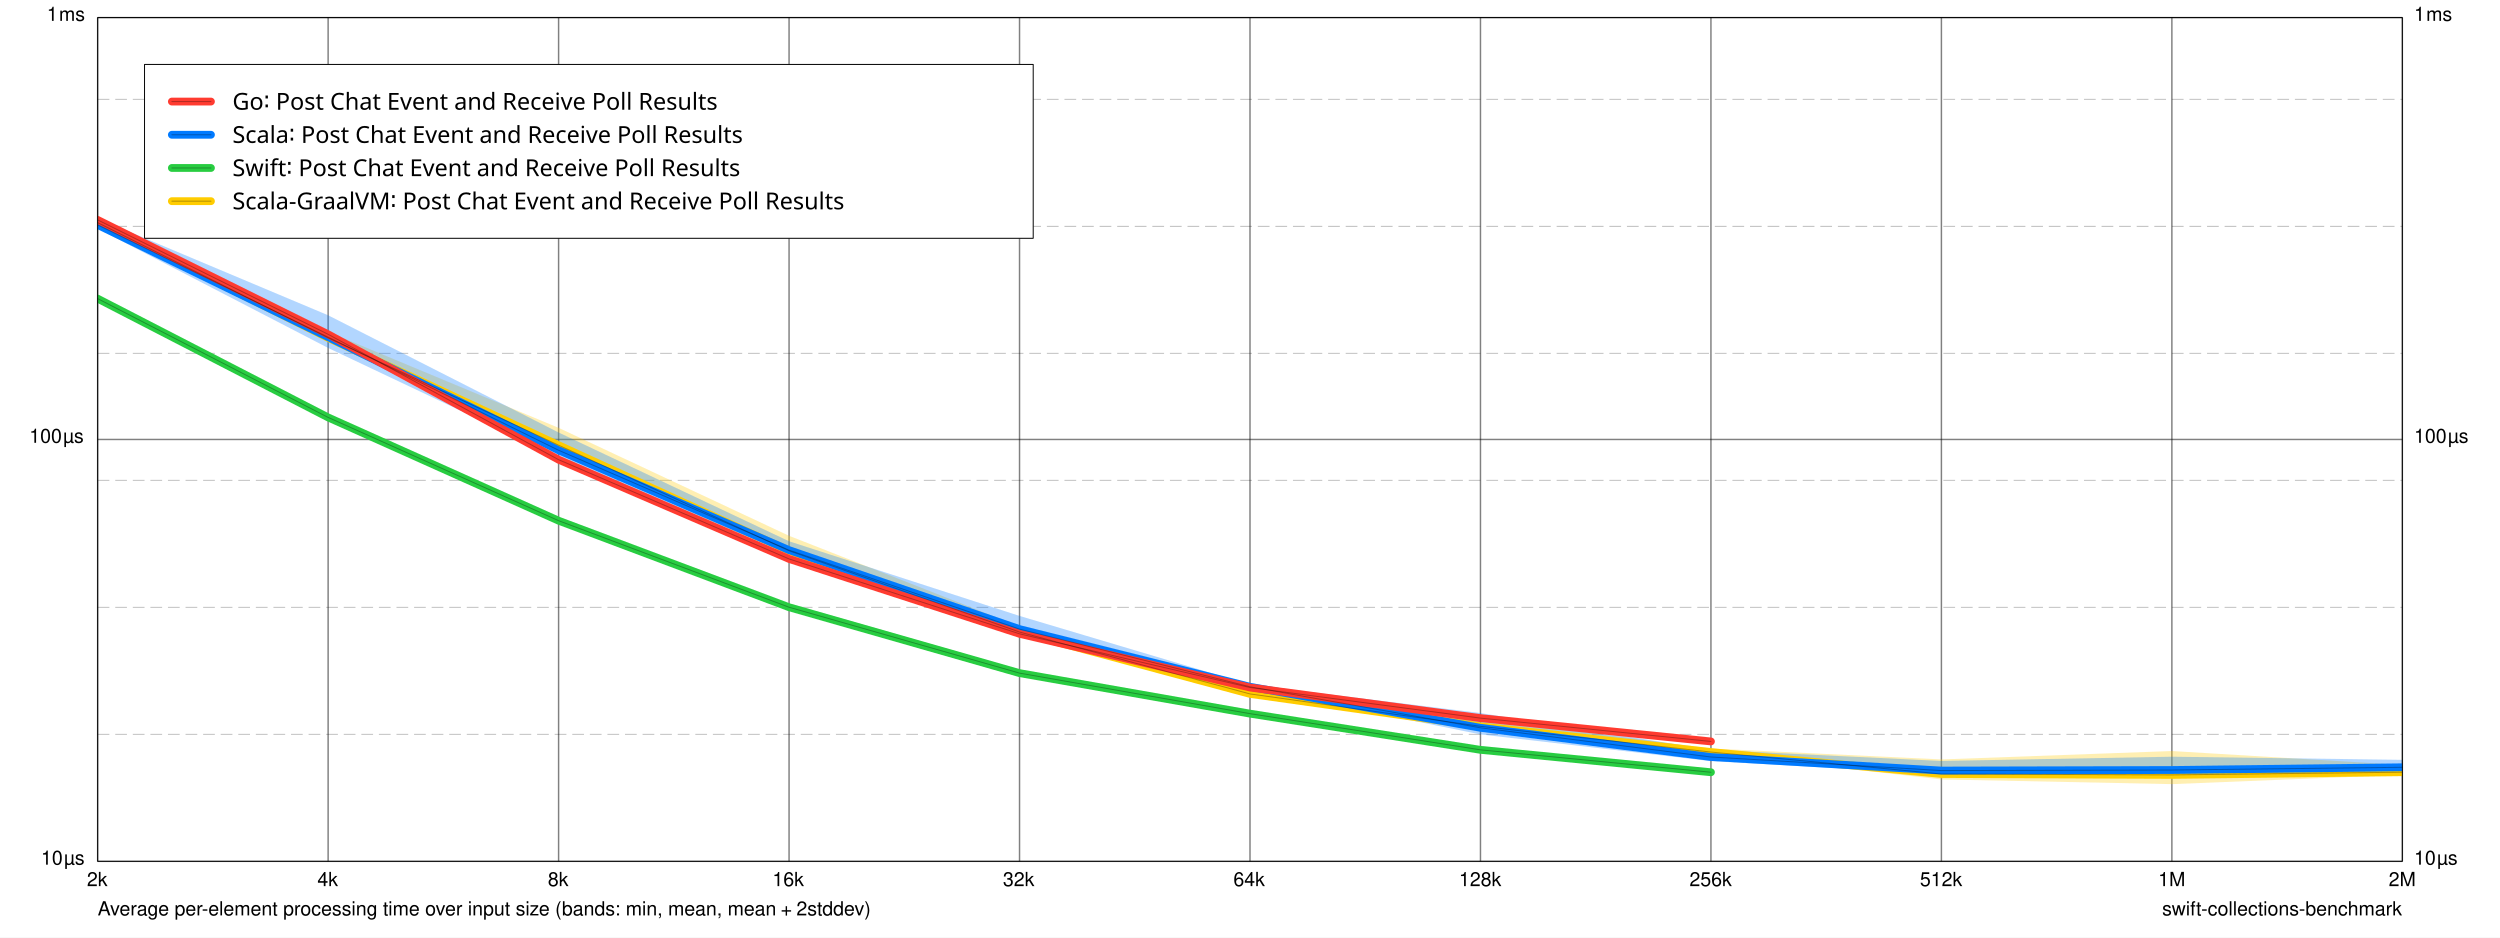
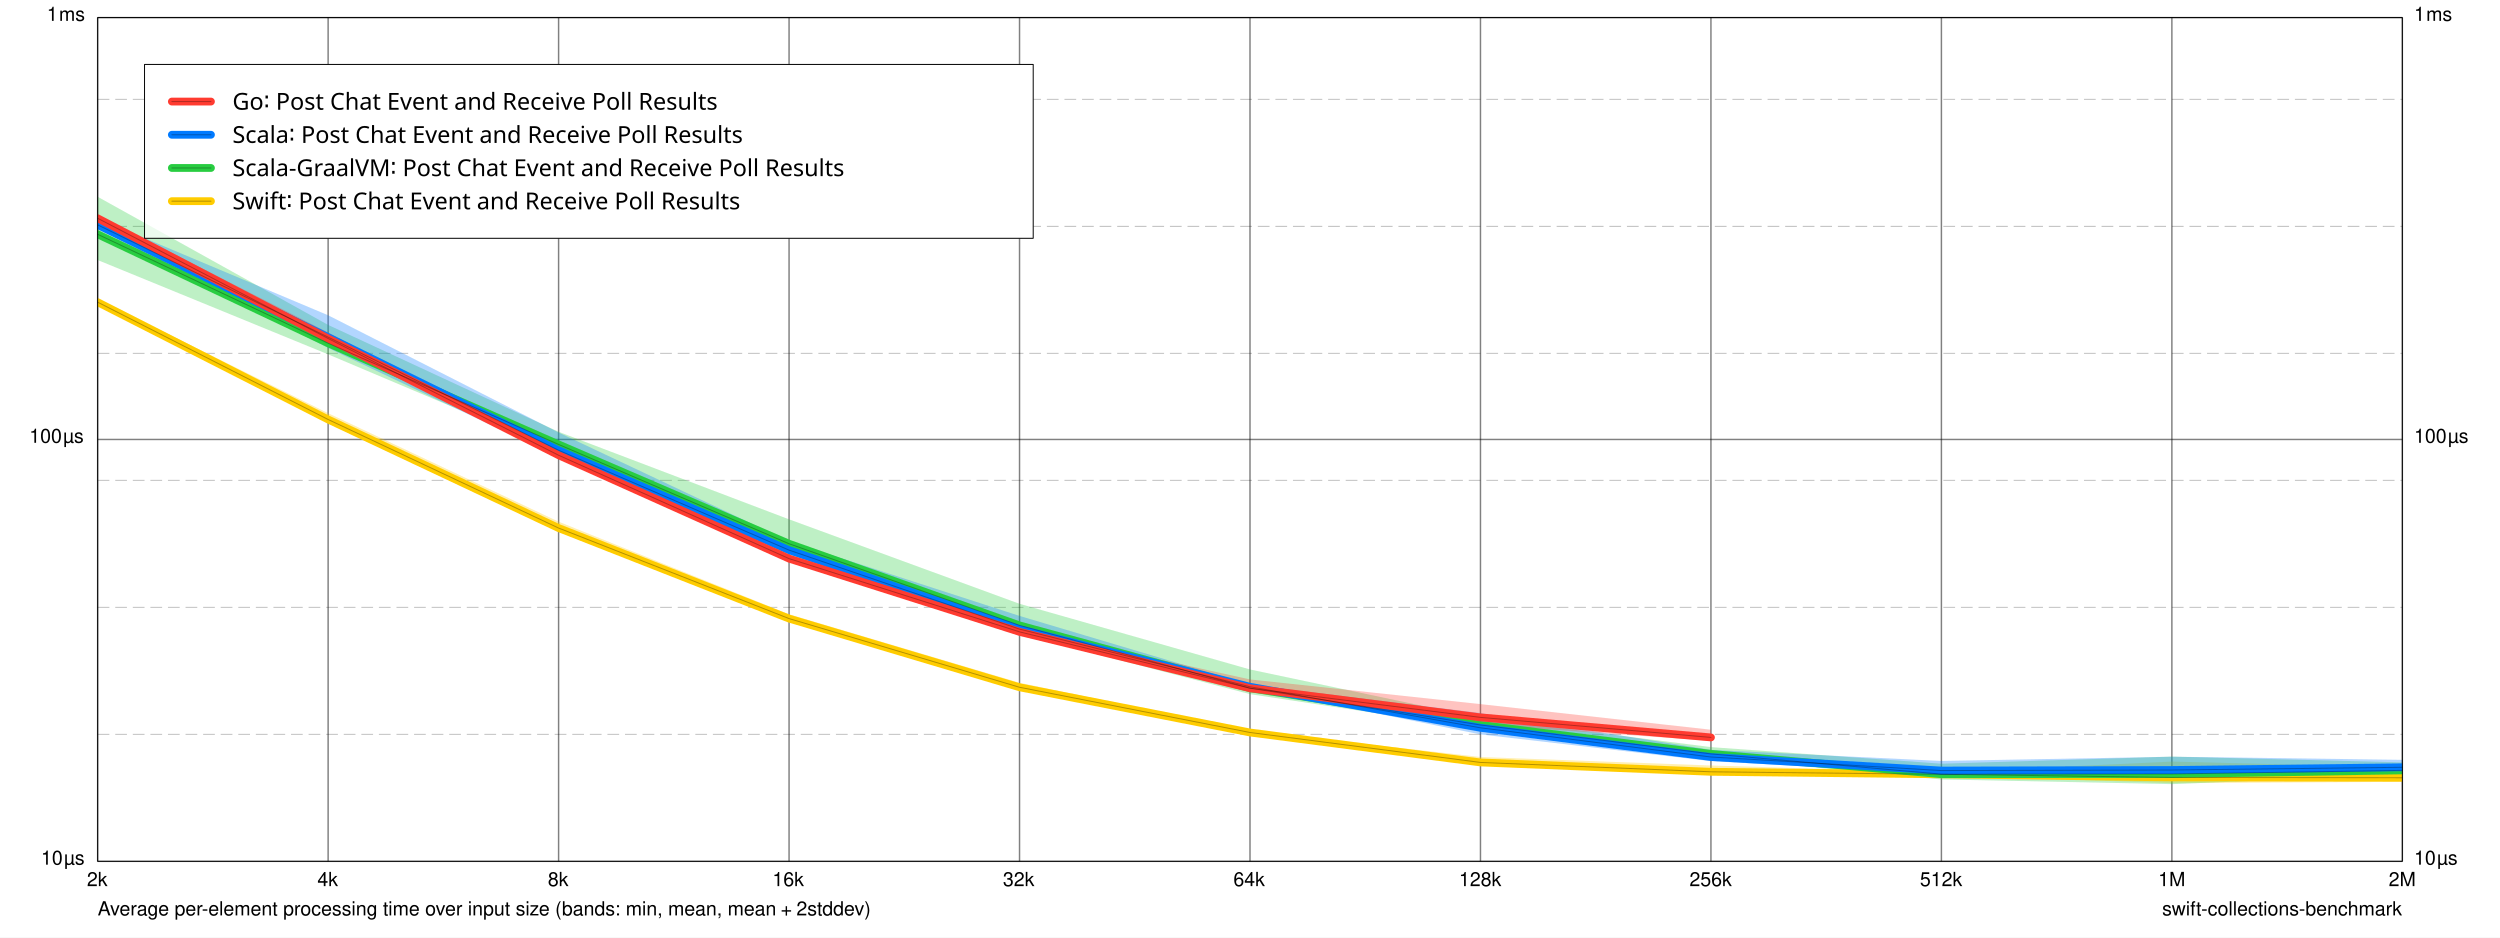
<svg xmlns="http://www.w3.org/2000/svg" xmlns:xlink="http://www.w3.org/1999/xlink" width="1280.0px" height="480.0px" viewBox="0.0 0.0 1280.0 480.0" version="1.1">
  <path d="M 0 0 L 0 480 L 1280 480 L 1280 0 z" fill="#FFFFFF" fill-opacity="1.0" stroke="none" />
  <text x="50" y="468.7" font-family="Helvetica" font-size="10" font-weight="normal" font-style="normal" fill="#000000" fill-opacity="1">Average per-element processing time over input size (bands: min, mean, mean + 2stddev)</text>
  <a xlink:href="https://github.com/apple/swift-collections-benchmark">
    <text x="1107" y="468.7" font-family="Helvetica" font-size="10" font-weight="normal" font-style="normal" fill="#000000" fill-opacity="1">swift-collections-benchmark</text>
  </a>
  <path d="M 50 9 L 50 441" fill="none" stroke-width="0.75" stroke="#000000" stroke-opacity="0.498" stroke-linecap="butt" stroke-linejoin="round" />
  <text x="44.5" y="453.7" font-family="Helvetica" font-size="10" font-weight="normal" font-style="normal" fill="#000000" fill-opacity="1">2k</text>
  <path d="M 168 9 L 168 441" fill="none" stroke-width="0.75" stroke="#000000" stroke-opacity="0.498" stroke-linecap="butt" stroke-linejoin="round" />
  <text x="162.5" y="453.7" font-family="Helvetica" font-size="10" font-weight="normal" font-style="normal" fill="#000000" fill-opacity="1">4k</text>
  <path d="M 286 9 L 286 441" fill="none" stroke-width="0.75" stroke="#000000" stroke-opacity="0.498" stroke-linecap="butt" stroke-linejoin="round" />
  <text x="280.5" y="453.7" font-family="Helvetica" font-size="10" font-weight="normal" font-style="normal" fill="#000000" fill-opacity="1">8k</text>
  <path d="M 404 9 L 404 441" fill="none" stroke-width="0.75" stroke="#000000" stroke-opacity="0.498" stroke-linecap="butt" stroke-linejoin="round" />
  <text x="395.5" y="453.7" font-family="Helvetica" font-size="10" font-weight="normal" font-style="normal" fill="#000000" fill-opacity="1">16k</text>
  <path d="M 522 9 L 522 441" fill="none" stroke-width="0.75" stroke="#000000" stroke-opacity="0.498" stroke-linecap="butt" stroke-linejoin="round" />
  <text x="513.5" y="453.7" font-family="Helvetica" font-size="10" font-weight="normal" font-style="normal" fill="#000000" fill-opacity="1">32k</text>
  <path d="M 640 9 L 640 441" fill="none" stroke-width="0.75" stroke="#000000" stroke-opacity="0.498" stroke-linecap="butt" stroke-linejoin="round" />
  <text x="631.5" y="453.7" font-family="Helvetica" font-size="10" font-weight="normal" font-style="normal" fill="#000000" fill-opacity="1">64k</text>
  <path d="M 758 9 L 758 441" fill="none" stroke-width="0.75" stroke="#000000" stroke-opacity="0.498" stroke-linecap="butt" stroke-linejoin="round" />
  <text x="747" y="453.7" font-family="Helvetica" font-size="10" font-weight="normal" font-style="normal" fill="#000000" fill-opacity="1">128k</text>
  <path d="M 876 9 L 876 441" fill="none" stroke-width="0.75" stroke="#000000" stroke-opacity="0.498" stroke-linecap="butt" stroke-linejoin="round" />
  <text x="865" y="453.7" font-family="Helvetica" font-size="10" font-weight="normal" font-style="normal" fill="#000000" fill-opacity="1">256k</text>
  <path d="M 994 9 L 994 441" fill="none" stroke-width="0.75" stroke="#000000" stroke-opacity="0.498" stroke-linecap="butt" stroke-linejoin="round" />
  <text x="983" y="453.7" font-family="Helvetica" font-size="10" font-weight="normal" font-style="normal" fill="#000000" fill-opacity="1">512k</text>
  <path d="M 1112 9 L 1112 441" fill="none" stroke-width="0.75" stroke="#000000" stroke-opacity="0.498" stroke-linecap="butt" stroke-linejoin="round" />
  <text x="1105" y="453.7" font-family="Helvetica" font-size="10" font-weight="normal" font-style="normal" fill="#000000" fill-opacity="1">1M</text>
  <path d="M 1230 9 L 1230 441" fill="none" stroke-width="0.75" stroke="#000000" stroke-opacity="0.498" stroke-linecap="butt" stroke-linejoin="round" />
  <text x="1223" y="453.7" font-family="Helvetica" font-size="10" font-weight="normal" font-style="normal" fill="#000000" fill-opacity="1">2M</text>
  <path d="M 50 441 L 1230 441" fill="none" stroke-width="0.75" stroke="#000000" stroke-opacity="0.498" stroke-linecap="butt" stroke-linejoin="round" />
  <text x="21" y="442.7" font-family="Helvetica" font-size="10" font-weight="normal" font-style="normal" fill="#000000" fill-opacity="1">10 µs</text>
  <text x="1236" y="442.7" font-family="Helvetica" font-size="10" font-weight="normal" font-style="normal" fill="#000000" fill-opacity="1">10 µs</text>
  <path d="M 50 225 L 1230 225" fill="none" stroke-width="0.75" stroke="#000000" stroke-opacity="0.498" stroke-linecap="butt" stroke-linejoin="round" />
  <text x="15" y="226.7" font-family="Helvetica" font-size="10" font-weight="normal" font-style="normal" fill="#000000" fill-opacity="1">100 µs</text>
  <text x="1236" y="226.7" font-family="Helvetica" font-size="10" font-weight="normal" font-style="normal" fill="#000000" fill-opacity="1">100 µs</text>
  <path d="M 50 9 L 1230 9" fill="none" stroke-width="0.75" stroke="#000000" stroke-opacity="0.498" stroke-linecap="butt" stroke-linejoin="round" />
  <text x="24" y="10.7" font-family="Helvetica" font-size="10" font-weight="normal" font-style="normal" fill="#000000" fill-opacity="1">1 ms</text>
  <text x="1236" y="10.7" font-family="Helvetica" font-size="10" font-weight="normal" font-style="normal" fill="#000000" fill-opacity="1">1 ms</text>
  <path d="M 50 375.98 L 1230 375.98" fill="none" stroke-width="0.5" stroke="#000000" stroke-opacity="0.259" stroke-linecap="butt" stroke-linejoin="round" stroke-dasharray="6 3" stroke-dashoffset="0" />
  <path d="M 50 310.96 L 1230 310.96" fill="none" stroke-width="0.5" stroke="#000000" stroke-opacity="0.259" stroke-linecap="butt" stroke-linejoin="round" stroke-dasharray="6 3" stroke-dashoffset="0" />
  <path d="M 50 245.93 L 1230 245.93" fill="none" stroke-width="0.5" stroke="#000000" stroke-opacity="0.259" stroke-linecap="butt" stroke-linejoin="round" stroke-dasharray="6 3" stroke-dashoffset="0" />
  <path d="M 50 180.91 L 1230 180.91" fill="none" stroke-width="0.5" stroke="#000000" stroke-opacity="0.259" stroke-linecap="butt" stroke-linejoin="round" stroke-dasharray="6 3" stroke-dashoffset="0" />
  <path d="M 50 115.89 L 1230 115.89" fill="none" stroke-width="0.5" stroke="#000000" stroke-opacity="0.259" stroke-linecap="butt" stroke-linejoin="round" stroke-dasharray="6 3" stroke-dashoffset="0" />
  <path d="M 50 50.865 L 1230 50.865" fill="none" stroke-width="0.5" stroke="#000000" stroke-opacity="0.259" stroke-linecap="butt" stroke-linejoin="round" stroke-dasharray="6 3" stroke-dashoffset="0" />
  <path d="M 74 33 L 74 122 L 529 122 L 529 33 z" fill="#FFFFFF" fill-opacity="1.0" stroke="none" />
  <clipPath id="clip-0">
    <path d="M 50 9 L 50 441 L 1230 441 L 1230 9 z" />
  </clipPath>
  <g clip-path="url(#clip-0)">
-     <path d="M 50 112.7L 168 169.88L 286 219.06L 404 274.33L 522 320.71L 640 354.96L 758 368.11L 876 383.24L 994 388.83L 1112 384.53L 1230 391.66L 1230 396.71L 1112 401.48L 994 399.08L 876 385.7L 758 373.25L 640 355.41L 522 324.65L 404 284.87L 286 231.31L 168 174.15L 50 114.47" fill="#FFCC00" fill-opacity="0.302" stroke="none" />
-     <path d="M 50 152.9L 168 213.73L 286 266.6L 404 310.91L 522 344.64L 640 365.39L 758 383.92L 876 395.39L 876 395.39L 758 383.92L 640 365.39L 522 344.64L 404 310.91L 286 266.6L 168 213.73L 50 152.9" fill="#28CD41" fill-opacity="0.302" stroke="none" />
+     <path d="M 50 153.2L 168 211.56L 286 267.1L 404 314.5L 522 349.57L 640 374.23L 758 387.6L 876 391.93L 994 395.43L 1112 389.92L 1230 392.93L 1230 400.29L 1112 400.99L 994 396.85L 876 396.32L 758 392L 640 375.42L 522 353.24L 404 318.03L 286 272.3L 168 216.7L 50 155.2" fill="#FFCC00" fill-opacity="0.302" stroke="none" />
+     <path d="M 50 100.74L 168 166.37L 286 221.08L 404 265.91L 522 309.15L 640 342.77L 758 367.67L 876 382.52L 994 391.02L 1112 387.38L 1230 390.35L 1230 396.71L 1112 401.48L 994 399.08L 876 387.92L 758 373.25L 640 355.41L 522 324.65L 404 284.87L 286 231.31L 168 181.44L 50 133.14" fill="#28CD41" fill-opacity="0.302" stroke="none" />
    <path d="M 50 111.82L 168 161.42L 286 221.44L 404 277.13L 522 315.35L 640 350.53L 758 365.09L 876 383.95L 994 389.61L 1112 387.43L 1230 389.04L 1230 395.12L 1112 396.68L 994 396.33L 876 389.7L 758 376.02L 640 352.12L 522 325.51L 404 283.81L 286 234.05L 168 178.16L 50 117.04" fill="#007AFF" fill-opacity="0.302" stroke="none" />
-     <path d="M 50 112.59L 168 171.17L 286 235.37L 404 286.18L 522 324.52L 640 352.02L 758 367.68L 876 379.62L 876 379.62L 758 367.68L 640 352.02L 522 324.52L 404 286.18L 286 235.37L 168 171.17L 50 112.59" fill="#FF3B30" fill-opacity="0.302" stroke="none" />
-     <path d="M 50 114L 168 173.02L 286 227.95L 404 282L 522 323.61L 640 355.29L 758 371.88L 876 385.05L 994 396.29L 1112 396.75L 1230 395.37" fill="none" stroke-width="4" stroke="#FFCC00" stroke-opacity="1" stroke-linecap="round" stroke-linejoin="round" />
-     <path d="M 50 152.9L 168 213.73L 286 266.6L 404 310.91L 522 344.64L 640 365.39L 758 383.92L 876 395.39" fill="none" stroke-width="4" stroke="#28CD41" stroke-opacity="1" stroke-linecap="round" stroke-linejoin="round" />
+     <path d="M 50 110.22L 168 170.21L 286 231.96L 404 284.65L 522 321.91L 640 347.88L 758 360.51L 876 373.63L 876 379.28L 758 371.03L 640 354.52L 522 324.65L 404 286.8L 286 233.82L 168 175.13L 50 112.81" fill="#FF3B30" fill-opacity="0.302" stroke="none" />
+     <path d="M 50 154.72L 168 214.79L 286 270.37L 404 316.72L 522 351.89L 640 375.04L 758 390.37L 876 395.16L 994 396.44L 1112 398.05L 1230 398.21" fill="none" stroke-width="4" stroke="#FFCC00" stroke-opacity="1" stroke-linecap="round" stroke-linejoin="round" />
+     <path d="M 50 119.96L 168 175.74L 286 227.56L 404 278.41L 522 320.21L 640 352.34L 758 371.19L 876 386L 994 396.37L 1112 396.27L 1230 394.43" fill="none" stroke-width="4" stroke="#28CD41" stroke-opacity="1" stroke-linecap="round" stroke-linejoin="round" />
    <path d="M 50 115.15L 168 172.62L 286 230.54L 404 281.67L 522 322.11L 640 351.63L 758 372.64L 876 387.59L 994 394.53L 1112 394.25L 1230 392.85" fill="none" stroke-width="4" stroke="#007AFF" stroke-opacity="1" stroke-linecap="round" stroke-linejoin="round" />
-     <path d="M 50 112.59L 168 171.17L 286 235.37L 404 286.18L 522 324.52L 640 352.02L 758 367.68L 876 379.62" fill="none" stroke-width="4" stroke="#FF3B30" stroke-opacity="1" stroke-linecap="round" stroke-linejoin="round" />
-     <path d="M 50 114L 168 173.02L 286 227.95L 404 282L 522 323.61L 640 355.29L 758 371.88L 876 385.05L 994 396.29L 1112 396.75L 1230 395.37" fill="none" stroke-width="0.5" stroke="#000000" stroke-opacity="0.302" stroke-linecap="round" stroke-linejoin="round" />
-     <path d="M 50 152.9L 168 213.73L 286 266.6L 404 310.91L 522 344.64L 640 365.39L 758 383.92L 876 395.39" fill="none" stroke-width="0.5" stroke="#000000" stroke-opacity="0.302" stroke-linecap="round" stroke-linejoin="round" />
+     <path d="M 50 111.76L 168 173.32L 286 233.09L 404 286.02L 522 323.51L 640 352.37L 758 367.3L 876 377.56" fill="none" stroke-width="4" stroke="#FF3B30" stroke-opacity="1" stroke-linecap="round" stroke-linejoin="round" />
+     <path d="M 50 154.72L 168 214.79L 286 270.37L 404 316.72L 522 351.89L 640 375.04L 758 390.37L 876 395.16L 994 396.44L 1112 398.05L 1230 398.21" fill="none" stroke-width="0.5" stroke="#000000" stroke-opacity="0.302" stroke-linecap="round" stroke-linejoin="round" />
+     <path d="M 50 119.96L 168 175.74L 286 227.56L 404 278.41L 522 320.21L 640 352.34L 758 371.19L 876 386L 994 396.37L 1112 396.27L 1230 394.43" fill="none" stroke-width="0.5" stroke="#000000" stroke-opacity="0.302" stroke-linecap="round" stroke-linejoin="round" />
    <path d="M 50 115.15L 168 172.62L 286 230.54L 404 281.67L 522 322.11L 640 351.63L 758 372.64L 876 387.59L 994 394.53L 1112 394.25L 1230 392.85" fill="none" stroke-width="0.5" stroke="#000000" stroke-opacity="0.302" stroke-linecap="round" stroke-linejoin="round" />
-     <path d="M 50 112.59L 168 171.17L 286 235.37L 404 286.18L 522 324.52L 640 352.02L 758 367.68L 876 379.62" fill="none" stroke-width="0.5" stroke="#000000" stroke-opacity="0.302" stroke-linecap="round" stroke-linejoin="round" />
+     <path d="M 50 111.76L 168 173.32L 286 233.09L 404 286.02L 522 323.51L 640 352.37L 758 367.3L 876 377.56" fill="none" stroke-width="0.5" stroke="#000000" stroke-opacity="0.302" stroke-linecap="round" stroke-linejoin="round" />
  </g>
  <path d="M 74 33 L 74 122 L 529 122 L 529 33 z" fill="#FFFFFF" fill-opacity="0.702" stroke-width="0.5" stroke="#000000" stroke-opacity="1" stroke-linecap="round" stroke-linejoin="round" />
  <path d="M 88 52 L 108 52" fill="none" stroke-width="4" stroke="#FF3B30" stroke-opacity="1" stroke-linecap="round" stroke-linejoin="round" />
  <path d="M 88 52 L 108 52" fill="none" stroke-width="0.5" stroke="#000000" stroke-opacity="0.302" stroke-linecap="round" stroke-linejoin="round" />
  <text x="119" y="56.17" font-family="Menlo" font-size="12" font-weight="normal" font-style="normal" fill="#000000" fill-opacity="1">Go∶ Post Chat Event and Receive Poll Results</text>
  <path d="M 88 69 L 108 69" fill="none" stroke-width="4" stroke="#007AFF" stroke-opacity="1" stroke-linecap="round" stroke-linejoin="round" />
  <path d="M 88 69 L 108 69" fill="none" stroke-width="0.5" stroke="#000000" stroke-opacity="0.302" stroke-linecap="round" stroke-linejoin="round" />
  <text x="119" y="73.17" font-family="Menlo" font-size="12" font-weight="normal" font-style="normal" fill="#000000" fill-opacity="1">Scala∶ Post Chat Event and Receive Poll Results</text>
  <path d="M 88 86 L 108 86" fill="none" stroke-width="4" stroke="#28CD41" stroke-opacity="1" stroke-linecap="round" stroke-linejoin="round" />
  <path d="M 88 86 L 108 86" fill="none" stroke-width="0.5" stroke="#000000" stroke-opacity="0.302" stroke-linecap="round" stroke-linejoin="round" />
-   <text x="119" y="90.17" font-family="Menlo" font-size="12" font-weight="normal" font-style="normal" fill="#000000" fill-opacity="1">Swift∶ Post Chat Event and Receive Poll Results</text>
+   <text x="119" y="90.17" font-family="Menlo" font-size="12" font-weight="normal" font-style="normal" fill="#000000" fill-opacity="1">Scala-GraalVM∶ Post Chat Event and Receive Poll Results</text>
  <path d="M 88 103 L 108 103" fill="none" stroke-width="4" stroke="#FFCC00" stroke-opacity="1" stroke-linecap="round" stroke-linejoin="round" />
  <path d="M 88 103 L 108 103" fill="none" stroke-width="0.5" stroke="#000000" stroke-opacity="0.302" stroke-linecap="round" stroke-linejoin="round" />
-   <text x="119" y="107.17" font-family="Menlo" font-size="12" font-weight="normal" font-style="normal" fill="#000000" fill-opacity="1">Scala-GraalVM∶ Post Chat Event and Receive Poll Results</text>
+   <text x="119" y="107.17" font-family="Menlo" font-size="12" font-weight="normal" font-style="normal" fill="#000000" fill-opacity="1">Swift∶ Post Chat Event and Receive Poll Results</text>
  <path d="M 50 9 L 50 441 L 1230 441 L 1230 9 z" fill="none" stroke-width="0.5" stroke="#000000" stroke-opacity="1" stroke-linecap="round" stroke-linejoin="round" />
</svg>
